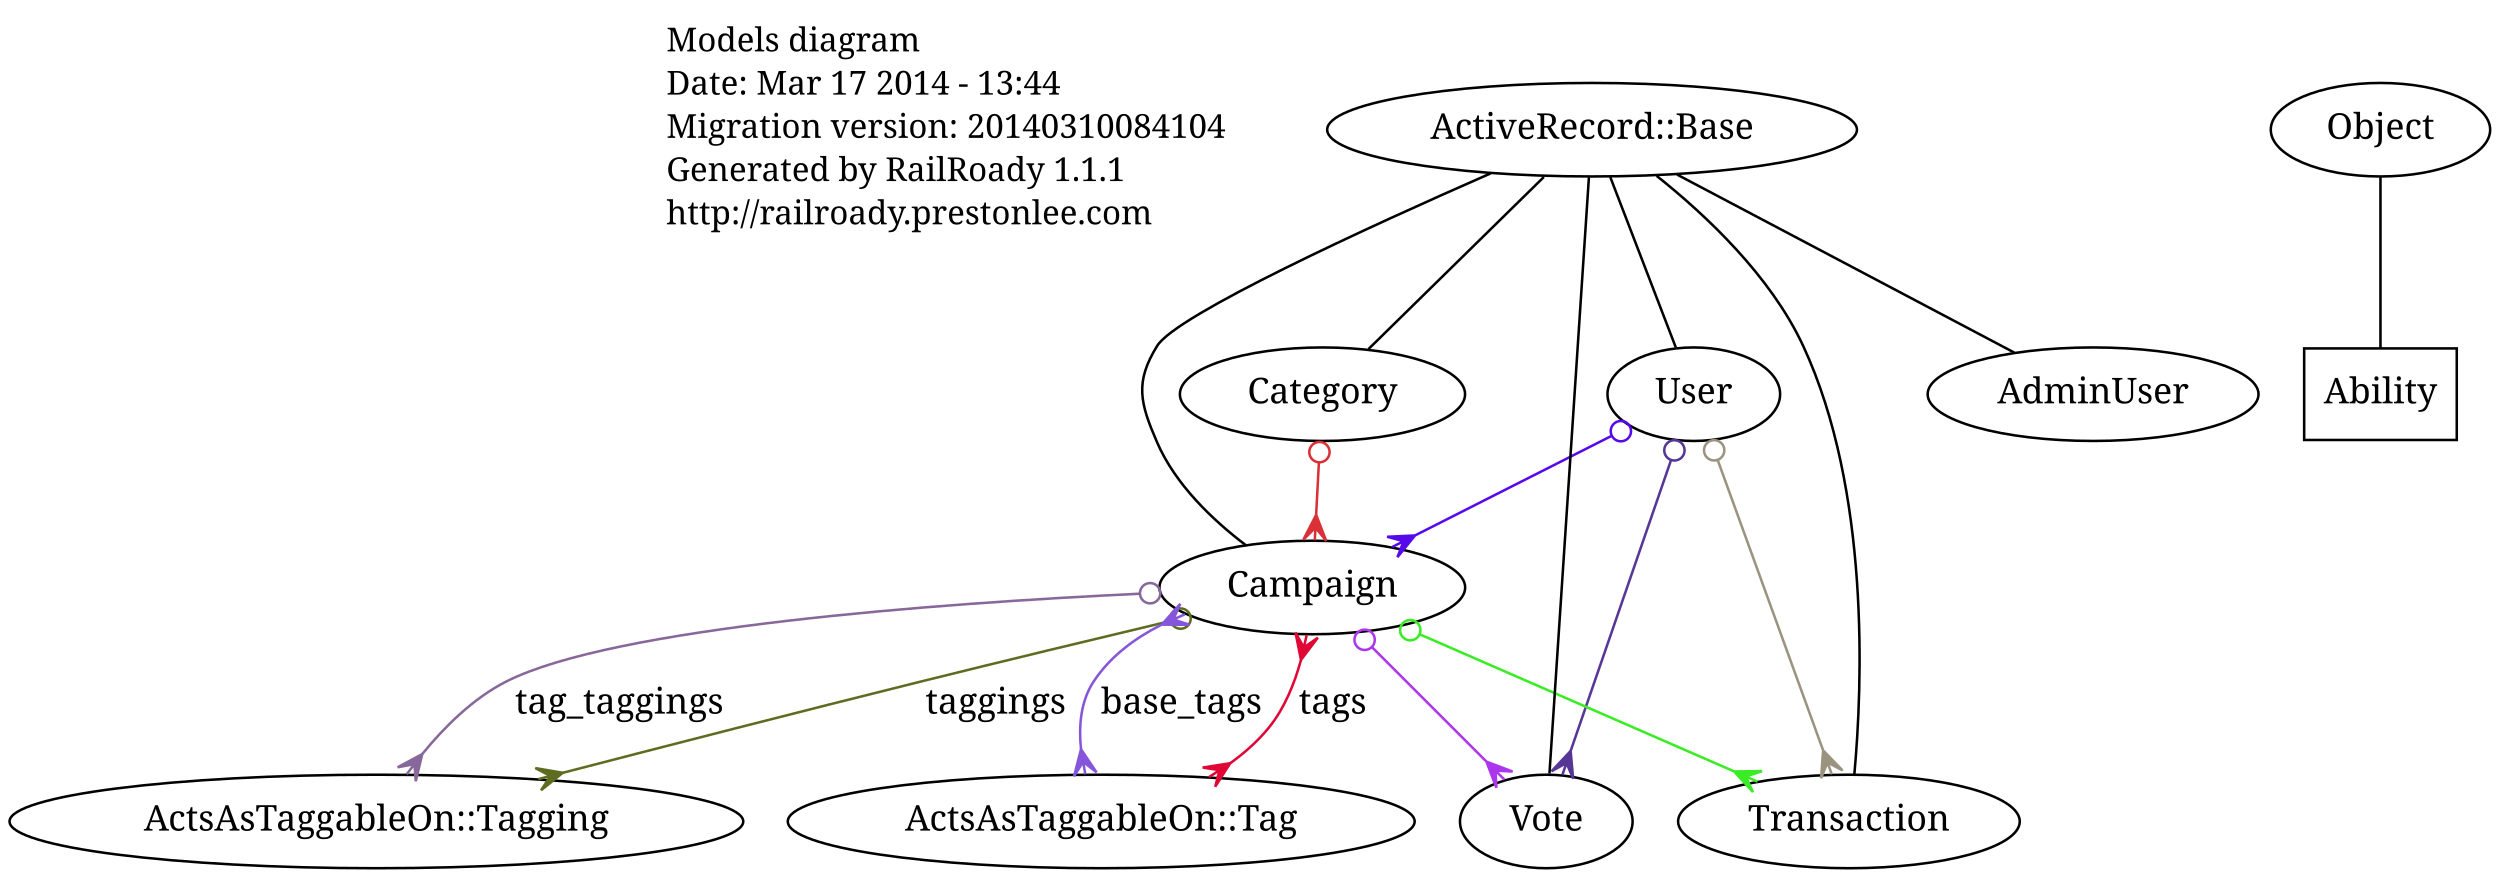
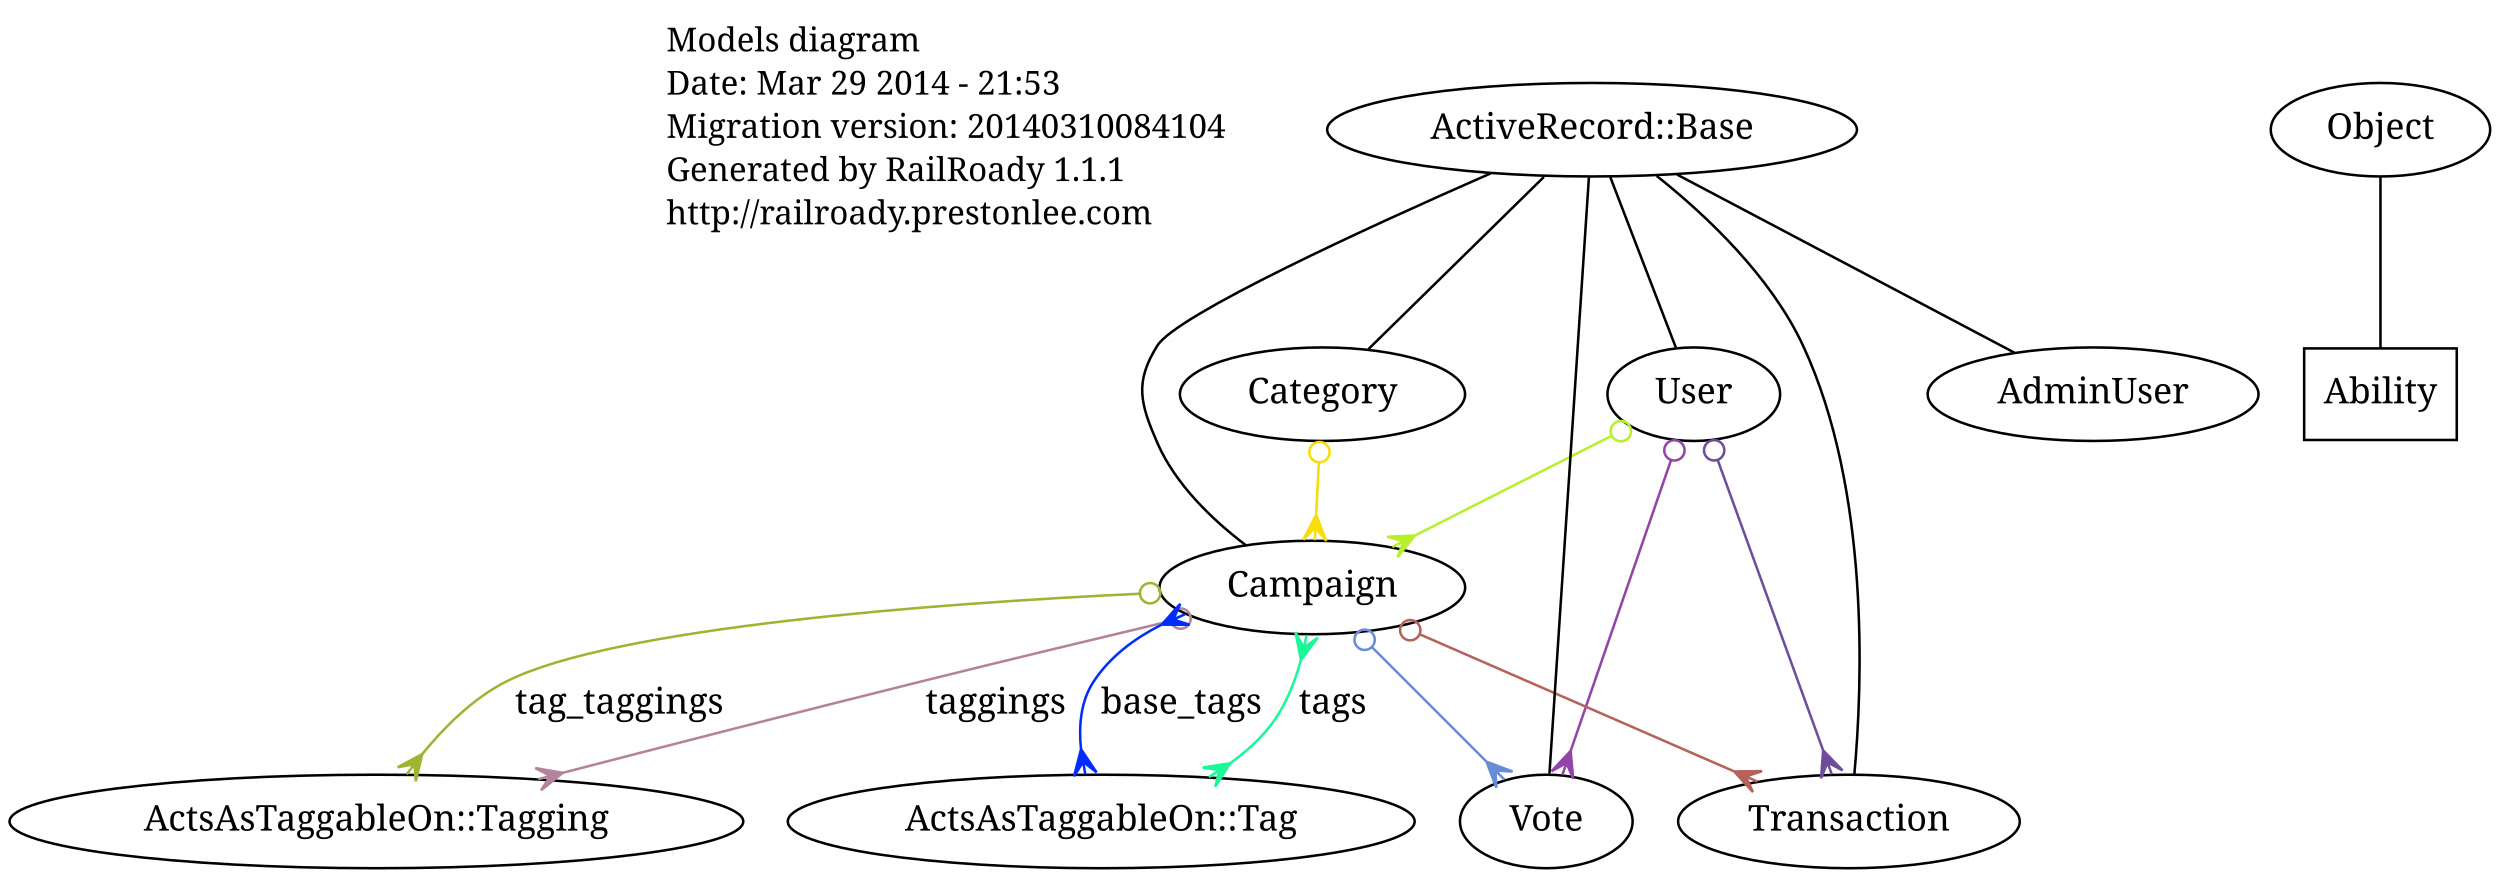
<svg xmlns="http://www.w3.org/2000/svg" width="983pt" height="346pt" viewBox="0.00 0.00 983.00 346.00">
  <g id="graph1" class="graph" transform="scale(1 1) rotate(0) translate(4 342)">
    <polygon fill="white" stroke="white" points="-4,5 -4,-342 980,-342 980,5 -4,5" />
    <g id="node1" class="node">
      <text text-anchor="start" x="258" y="-321.8" font-family="Times Roman,serif" font-size="13.00">Models diagram</text>
-       <text text-anchor="start" x="258" y="-304.8" font-family="Times Roman,serif" font-size="13.00">Date: Mar 17 2014 - 13:44</text>
+       <text text-anchor="start" x="258" y="-304.8" font-family="Times Roman,serif" font-size="13.00">Date: Mar 29 2014 - 21:53</text>
      <text text-anchor="start" x="258" y="-287.8" font-family="Times Roman,serif" font-size="13.00">Migration version: 20140310084104</text>
      <text text-anchor="start" x="258" y="-270.8" font-family="Times Roman,serif" font-size="13.00">Generated by RailRoady 1.1.1</text>
      <text text-anchor="start" x="258" y="-253.8" font-family="Times Roman,serif" font-size="13.00">http://railroady.prestonlee.com</text>
    </g>
    <g id="node2" class="node">
      <ellipse fill="none" stroke="black" cx="604" cy="-19" rx="33.941" ry="18.385" />
      <text text-anchor="middle" x="604" y="-15.4" font-family="Times Roman,serif" font-size="14.00">Vote</text>
    </g>
    <g id="node3" class="node">
      <ellipse fill="none" stroke="black" cx="819" cy="-187" rx="65.054" ry="18.385" />
      <text text-anchor="middle" x="819" y="-183.4" font-family="Times Roman,serif" font-size="14.00">AdminUser</text>
    </g>
    <g id="node4" class="node">
      <ellipse fill="none" stroke="black" cx="662" cy="-187" rx="33.941" ry="18.385" />
      <text text-anchor="middle" x="662" y="-183.4" font-family="Times Roman,serif" font-size="14.00">User</text>
    </g>
    <g id="edge10" class="edge">
-       <path fill="none" stroke="#563796" d="M653.011,-160.964C642.324,-130.008 624.561,-78.556 613.609,-46.832" />
-       <ellipse fill="none" stroke="#563796" cx="654.377" cy="-164.92" rx="4" ry="4" />
-       <polygon fill="#563796" stroke="#563796" points="613.573,-46.729 614.563,-35.808 611.941,-42.002 610.31,-37.276 610.31,-37.276 610.31,-37.276 611.941,-42.002 606.056,-38.745 613.573,-46.729 613.573,-46.729" />
+       <path fill="none" stroke="#9146a7" d="M653.011,-160.964C642.324,-130.008 624.561,-78.556 613.609,-46.832" />
+       <ellipse fill="none" stroke="#9146a7" cx="654.377" cy="-164.92" rx="4" ry="4" />
+       <polygon fill="#9146a7" stroke="#9146a7" points="613.573,-46.729 614.563,-35.808 611.941,-42.002 610.31,-37.276 610.31,-37.276 610.31,-37.276 611.941,-42.002 606.056,-38.745 613.573,-46.729 613.573,-46.729" />
    </g>
    <g id="node5" class="node">
      <ellipse fill="none" stroke="black" cx="723" cy="-19" rx="67.175" ry="18.385" />
      <text text-anchor="middle" x="723" y="-15.4" font-family="Times Roman,serif" font-size="14.00">Transaction</text>
    </g>
    <g id="edge8" class="edge">
-       <path fill="none" stroke="#9a937f" d="M671.446,-160.986C682.652,-130.121 701.266,-78.858 712.795,-47.105" />
-       <ellipse fill="none" stroke="#9a937f" cx="670.009" cy="-164.941" rx="4" ry="4" />
-       <polygon fill="#9a937f" stroke="#9a937f" points="712.858,-46.931 720.501,-39.068 714.565,-42.232 716.271,-37.532 716.271,-37.532 716.271,-37.532 714.565,-42.232 712.041,-35.996 712.858,-46.931 712.858,-46.931" />
+       <path fill="none" stroke="#6e4d9e" d="M671.446,-160.986C682.652,-130.121 701.266,-78.858 712.795,-47.105" />
+       <ellipse fill="none" stroke="#6e4d9e" cx="670.009" cy="-164.941" rx="4" ry="4" />
+       <polygon fill="#6e4d9e" stroke="#6e4d9e" points="712.858,-46.931 720.501,-39.068 714.565,-42.232 716.271,-37.532 716.271,-37.532 716.271,-37.532 714.565,-42.232 712.041,-35.996 712.858,-46.931 712.858,-46.931" />
    </g>
    <g id="node6" class="node">
      <ellipse fill="none" stroke="black" cx="512" cy="-111" rx="60.104" ry="18.385" />
      <text text-anchor="middle" x="512" y="-107.4" font-family="Times Roman,serif" font-size="14.00">Campaign</text>
    </g>
    <g id="edge6" class="edge">
-       <path fill="none" stroke="#560aec" d="M629.643,-170.606C607.012,-159.139 576.623,-143.742 552.4,-131.47" />
-       <ellipse fill="none" stroke="#560aec" cx="633.325" cy="-172.471" rx="4" ry="4" />
-       <polygon fill="#560aec" stroke="#560aec" points="552.368,-131.453 545.482,-122.919 547.908,-129.193 543.448,-126.934 543.448,-126.934 543.448,-126.934 547.908,-129.193 541.414,-130.948 552.368,-131.453 552.368,-131.453" />
+       <path fill="none" stroke="#b8ef2c" d="M629.643,-170.606C607.012,-159.139 576.623,-143.742 552.4,-131.47" />
+       <ellipse fill="none" stroke="#b8ef2c" cx="633.325" cy="-172.471" rx="4" ry="4" />
+       <polygon fill="#b8ef2c" stroke="#b8ef2c" points="552.368,-131.453 545.482,-122.919 547.908,-129.193 543.448,-126.934 543.448,-126.934 543.448,-126.934 547.908,-129.193 541.414,-130.948 552.368,-131.453 552.368,-131.453" />
    </g>
    <g id="edge18" class="edge">
-       <path fill="none" stroke="#ab36ed" d="M535.491,-87.509C549.232,-73.768 566.53,-56.47 580.306,-42.694" />
-       <ellipse fill="none" stroke="#ab36ed" cx="532.567" cy="-90.433" rx="4" ry="4" />
-       <polygon fill="#ab36ed" stroke="#ab36ed" points="580.481,-42.519 590.734,-38.63 584.017,-38.983 587.552,-35.448 587.552,-35.448 587.552,-35.448 584.017,-38.983 584.37,-32.266 580.481,-42.519 580.481,-42.519" />
+       <path fill="none" stroke="#698cd6" d="M535.491,-87.509C549.232,-73.768 566.53,-56.47 580.306,-42.694" />
+       <ellipse fill="none" stroke="#698cd6" cx="532.567" cy="-90.433" rx="4" ry="4" />
+       <polygon fill="#698cd6" stroke="#698cd6" points="580.481,-42.519 590.734,-38.63 584.017,-38.983 587.552,-35.448 587.552,-35.448 587.552,-35.448 584.017,-38.983 584.37,-32.266 580.481,-42.519 580.481,-42.519" />
    </g>
    <g id="edge16" class="edge">
-       <path fill="none" stroke="#39ec23" d="M554.371,-92.525C590.088,-76.952 641.074,-54.721 677.617,-38.788" />
-       <ellipse fill="none" stroke="#39ec23" cx="550.509" cy="-94.209" rx="4" ry="4" />
-       <polygon fill="#39ec23" stroke="#39ec23" points="677.88,-38.673 688.845,-38.801 682.463,-36.675 687.046,-34.677 687.046,-34.677 687.046,-34.677 682.463,-36.675 685.248,-30.552 677.88,-38.673 677.88,-38.673" />
+       <path fill="none" stroke="#b6615a" d="M554.371,-92.525C590.088,-76.952 641.074,-54.721 677.617,-38.788" />
+       <ellipse fill="none" stroke="#b6615a" cx="550.509" cy="-94.209" rx="4" ry="4" />
+       <polygon fill="#b6615a" stroke="#b6615a" points="677.88,-38.673 688.845,-38.801 682.463,-36.675 687.046,-34.677 687.046,-34.677 687.046,-34.677 682.463,-36.675 685.248,-30.552 677.88,-38.673 677.88,-38.673" />
    </g>
    <g id="node20" class="node">
      <ellipse fill="none" stroke="black" cx="144" cy="-19" rx="144.25" ry="18.385" />
      <text text-anchor="middle" x="144" y="-15.4" font-family="Times Roman,serif" font-size="14.00">ActsAsTaggableOn::Tagging</text>
    </g>
    <g id="edge24" class="edge">
-       <path fill="none" stroke="#88679a" d="M444.17,-108.555C364.316,-104.734 237.215,-95.426 195,-74 182.045,-67.425 170.696,-56.136 162.013,-45.489" />
-       <ellipse fill="none" stroke="#88679a" cx="448.229" cy="-108.743" rx="4" ry="4" />
-       <polygon fill="#88679a" stroke="#88679a" points="162.011,-45.486 159.477,-34.817 158.961,-41.524 155.911,-37.562 155.911,-37.562 155.911,-37.562 158.961,-41.524 152.345,-40.307 162.011,-45.486 162.011,-45.486" />
+       <path fill="none" stroke="#9eb433" d="M444.17,-108.555C364.316,-104.734 237.215,-95.426 195,-74 182.045,-67.425 170.696,-56.136 162.013,-45.489" />
+       <ellipse fill="none" stroke="#9eb433" cx="448.229" cy="-108.743" rx="4" ry="4" />
+       <polygon fill="#9eb433" stroke="#9eb433" points="162.011,-45.486 159.477,-34.817 158.961,-41.524 155.911,-37.562 155.911,-37.562 155.911,-37.562 158.961,-41.524 152.345,-40.307 162.011,-45.486 162.011,-45.486" />
      <text text-anchor="middle" x="239.5" y="-61.4" font-family="Times Roman,serif" font-size="14.00">tag_taggings</text>
    </g>
    <g id="edge20" class="edge">
-       <path fill="none" stroke="#5e6c21" d="M456.039,-97.779C426.799,-90.814 390.441,-82.065 358,-74 311.129,-62.347 258.598,-48.852 217.312,-38.147" />
-       <ellipse fill="none" stroke="#5e6c21" cx="460.197" cy="-98.768" rx="4" ry="4" />
-       <polygon fill="#5e6c21" stroke="#5e6c21" points="217.288,-38.14 208.739,-31.272 212.448,-36.884 207.608,-35.628 207.608,-35.628 207.608,-35.628 212.448,-36.884 206.478,-39.984 217.288,-38.14 217.288,-38.14" />
+       <path fill="none" stroke="#b5829c" d="M456.039,-97.779C426.799,-90.814 390.441,-82.065 358,-74 311.129,-62.347 258.598,-48.852 217.312,-38.147" />
+       <ellipse fill="none" stroke="#b5829c" cx="460.197" cy="-98.768" rx="4" ry="4" />
+       <polygon fill="#b5829c" stroke="#b5829c" points="217.288,-38.14 208.739,-31.272 212.448,-36.884 207.608,-35.628 207.608,-35.628 207.608,-35.628 212.448,-36.884 206.478,-39.984 217.288,-38.14 217.288,-38.14" />
      <text text-anchor="middle" x="387.5" y="-61.4" font-family="Times Roman,serif" font-size="14.00">taggings</text>
    </g>
    <g id="node22" class="node">
      <ellipse fill="none" stroke="black" cx="429" cy="-19" rx="123.243" ry="18.385" />
      <text text-anchor="middle" x="429" y="-15.4" font-family="Times Roman,serif" font-size="14.00">ActsAsTaggableOn::Tag</text>
    </g>
    <g id="edge22" class="edge">
-       <path fill="none" stroke="#8656da" d="M452.524,-96.267C442.035,-90.963 432.429,-83.765 426,-74 420.918,-66.282 420.101,-56.554 421.052,-47.433" />
-       <polygon fill="#8656da" stroke="#8656da" points="452.781,-96.381 460.079,-104.566 457.347,-98.419 461.913,-100.456 461.913,-100.456 461.913,-100.456 457.347,-98.419 463.747,-96.347 452.781,-96.381 452.781,-96.381" />
-       <polygon fill="#8656da" stroke="#8656da" points="421.059,-47.39 427.18,-38.291 421.902,-42.461 422.744,-37.533 422.744,-37.533 422.744,-37.533 421.902,-42.461 418.309,-36.774 421.059,-47.39 421.059,-47.39" />
+       <path fill="none" stroke="#002dfe" d="M452.524,-96.267C442.035,-90.963 432.429,-83.765 426,-74 420.918,-66.282 420.101,-56.554 421.052,-47.433" />
+       <polygon fill="#002dfe" stroke="#002dfe" points="452.781,-96.381 460.079,-104.566 457.347,-98.419 461.913,-100.456 461.913,-100.456 461.913,-100.456 457.347,-98.419 463.747,-96.347 452.781,-96.381 452.781,-96.381" />
+       <polygon fill="#002dfe" stroke="#002dfe" points="421.059,-47.39 427.18,-38.291 421.902,-42.461 422.744,-37.533 422.744,-37.533 422.744,-37.533 421.902,-42.461 418.309,-36.774 421.059,-47.39 421.059,-47.39" />
      <text text-anchor="middle" x="460.5" y="-61.4" font-family="Times Roman,serif" font-size="14.00">base_tags</text>
    </g>
    <g id="edge26" class="edge">
-       <path fill="none" stroke="#e00635" d="M507.497,-82.326C504.981,-73.188 501.071,-63.511 495,-56 490.728,-50.715 485.487,-46.055 479.843,-41.983" />
-       <polygon fill="#e00635" stroke="#e00635" points="507.542,-82.524 505.4,-93.279 508.664,-87.397 509.785,-92.27 509.785,-92.27 509.785,-92.27 508.664,-87.397 514.17,-91.26 507.542,-82.524 507.542,-82.524" />
-       <polygon fill="#e00635" stroke="#e00635" points="479.724,-41.905 473.815,-32.667 475.538,-39.169 471.353,-36.434 471.353,-36.434 471.353,-36.434 475.538,-39.169 468.891,-40.201 479.724,-41.905 479.724,-41.905" />
+       <path fill="none" stroke="#1bf899" d="M507.497,-82.326C504.981,-73.188 501.071,-63.511 495,-56 490.728,-50.715 485.487,-46.055 479.843,-41.983" />
+       <polygon fill="#1bf899" stroke="#1bf899" points="507.542,-82.524 505.4,-93.279 508.664,-87.397 509.785,-92.27 509.785,-92.27 509.785,-92.27 508.664,-87.397 514.17,-91.26 507.542,-82.524 507.542,-82.524" />
+       <polygon fill="#1bf899" stroke="#1bf899" points="479.724,-41.905 473.815,-32.667 475.538,-39.169 471.353,-36.434 471.353,-36.434 471.353,-36.434 475.538,-39.169 468.891,-40.201 479.724,-41.905 479.724,-41.905" />
      <text text-anchor="middle" x="520" y="-61.4" font-family="Times Roman,serif" font-size="14.00">tags</text>
    </g>
    <g id="node7" class="node">
      <polygon fill="none" stroke="black" points="962,-205 902,-205 902,-169 962,-169 962,-205" />
      <text text-anchor="middle" x="932" y="-183.4" font-family="Times Roman,serif" font-size="14.00">Ability</text>
    </g>
    <g id="node8" class="node">
      <ellipse fill="none" stroke="black" cx="516" cy="-187" rx="56.068" ry="18.385" />
      <text text-anchor="middle" x="516" y="-183.4" font-family="Times Roman,serif" font-size="14.00">Category</text>
    </g>
    <g id="edge32" class="edge">
-       <path fill="none" stroke="#da3037" d="M514.583,-160.073C514.234,-153.449 513.86,-146.332 513.507,-139.63" />
-       <ellipse fill="none" stroke="#da3037" cx="514.801" cy="-164.219" rx="4" ry="4" />
-       <polygon fill="#da3037" stroke="#da3037" points="513.503,-139.557 517.471,-129.334 513.24,-134.564 512.977,-129.57 512.977,-129.57 512.977,-129.57 513.24,-134.564 508.484,-129.807 513.503,-139.557 513.503,-139.557" />
+       <path fill="none" stroke="#f8dd09" d="M514.583,-160.073C514.234,-153.449 513.86,-146.332 513.507,-139.63" />
+       <ellipse fill="none" stroke="#f8dd09" cx="514.801" cy="-164.219" rx="4" ry="4" />
+       <polygon fill="#f8dd09" stroke="#f8dd09" points="513.503,-139.557 517.471,-129.334 513.24,-134.564 512.977,-129.57 512.977,-129.57 512.977,-129.57 513.24,-134.564 508.484,-129.807 513.503,-139.557 513.503,-139.557" />
    </g>
    <g id="node9" class="node">
      <ellipse fill="none" stroke="black" cx="622" cy="-291" rx="104.151" ry="18.385" />
      <text text-anchor="middle" x="622" y="-287.4" font-family="Times Roman,serif" font-size="14.00">ActiveRecord::Base</text>
    </g>
    <g id="edge2" class="edge">
      <path fill="none" stroke="black" d="M620.763,-272.304C617.474,-222.614 608.544,-87.666 605.246,-37.827" />
    </g>
    <g id="edge4" class="edge">
      <path fill="none" stroke="black" d="M655.418,-273.358C692.522,-253.77 751.927,-222.409 788.019,-203.355" />
    </g>
    <g id="edge12" class="edge">
      <path fill="none" stroke="black" d="M629.151,-272.407C636.432,-253.477 647.652,-224.304 654.911,-205.432" />
    </g>
    <g id="edge14" class="edge">
      <path fill="none" stroke="black" d="M647.383,-272.849C666.759,-257.444 692.231,-233.499 705,-206 731.374,-149.203 728.312,-72.414 725.133,-37.569" />
    </g>
    <g id="edge28" class="edge">
      <path fill="none" stroke="black" d="M582.112,-273.832C533.99,-252.721 458.553,-218.188 451,-206 442.104,-191.644 444.273,-183.492 451,-168 458.158,-151.514 472.694,-137.626 485.78,-127.686" />
    </g>
    <g id="edge34" class="edge">
      <path fill="none" stroke="black" d="M603.049,-272.407C583.517,-253.243 553.285,-223.582 534.079,-204.738" />
    </g>
    <g id="node26" class="node">
      <ellipse fill="none" stroke="black" cx="932" cy="-291" rx="43.133" ry="18.385" />
      <text text-anchor="middle" x="932" y="-287.4" font-family="Times Roman,serif" font-size="14.00">Object</text>
    </g>
    <g id="edge30" class="edge">
      <path fill="none" stroke="black" d="M932,-272.407C932,-253.36 932,-223.943 932,-205.084" />
    </g>
  </g>
</svg>
